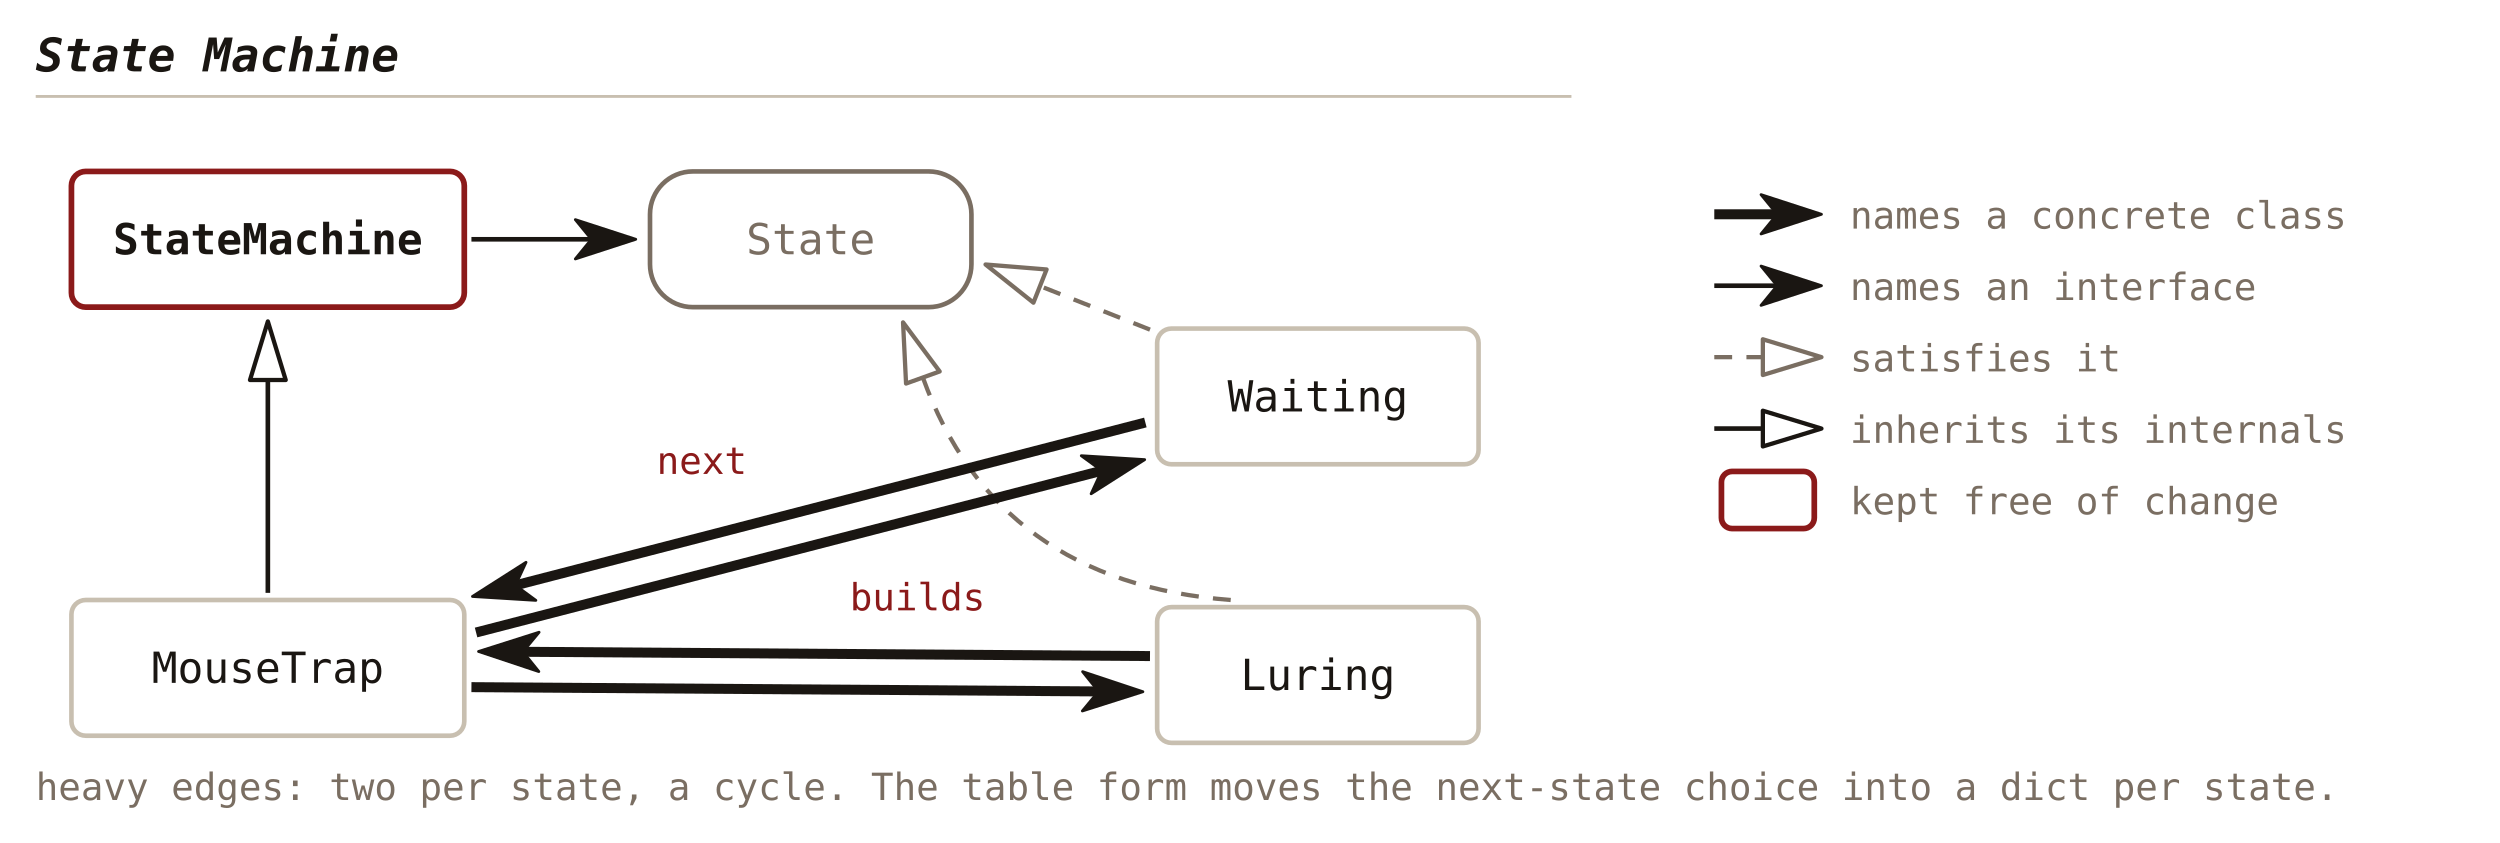
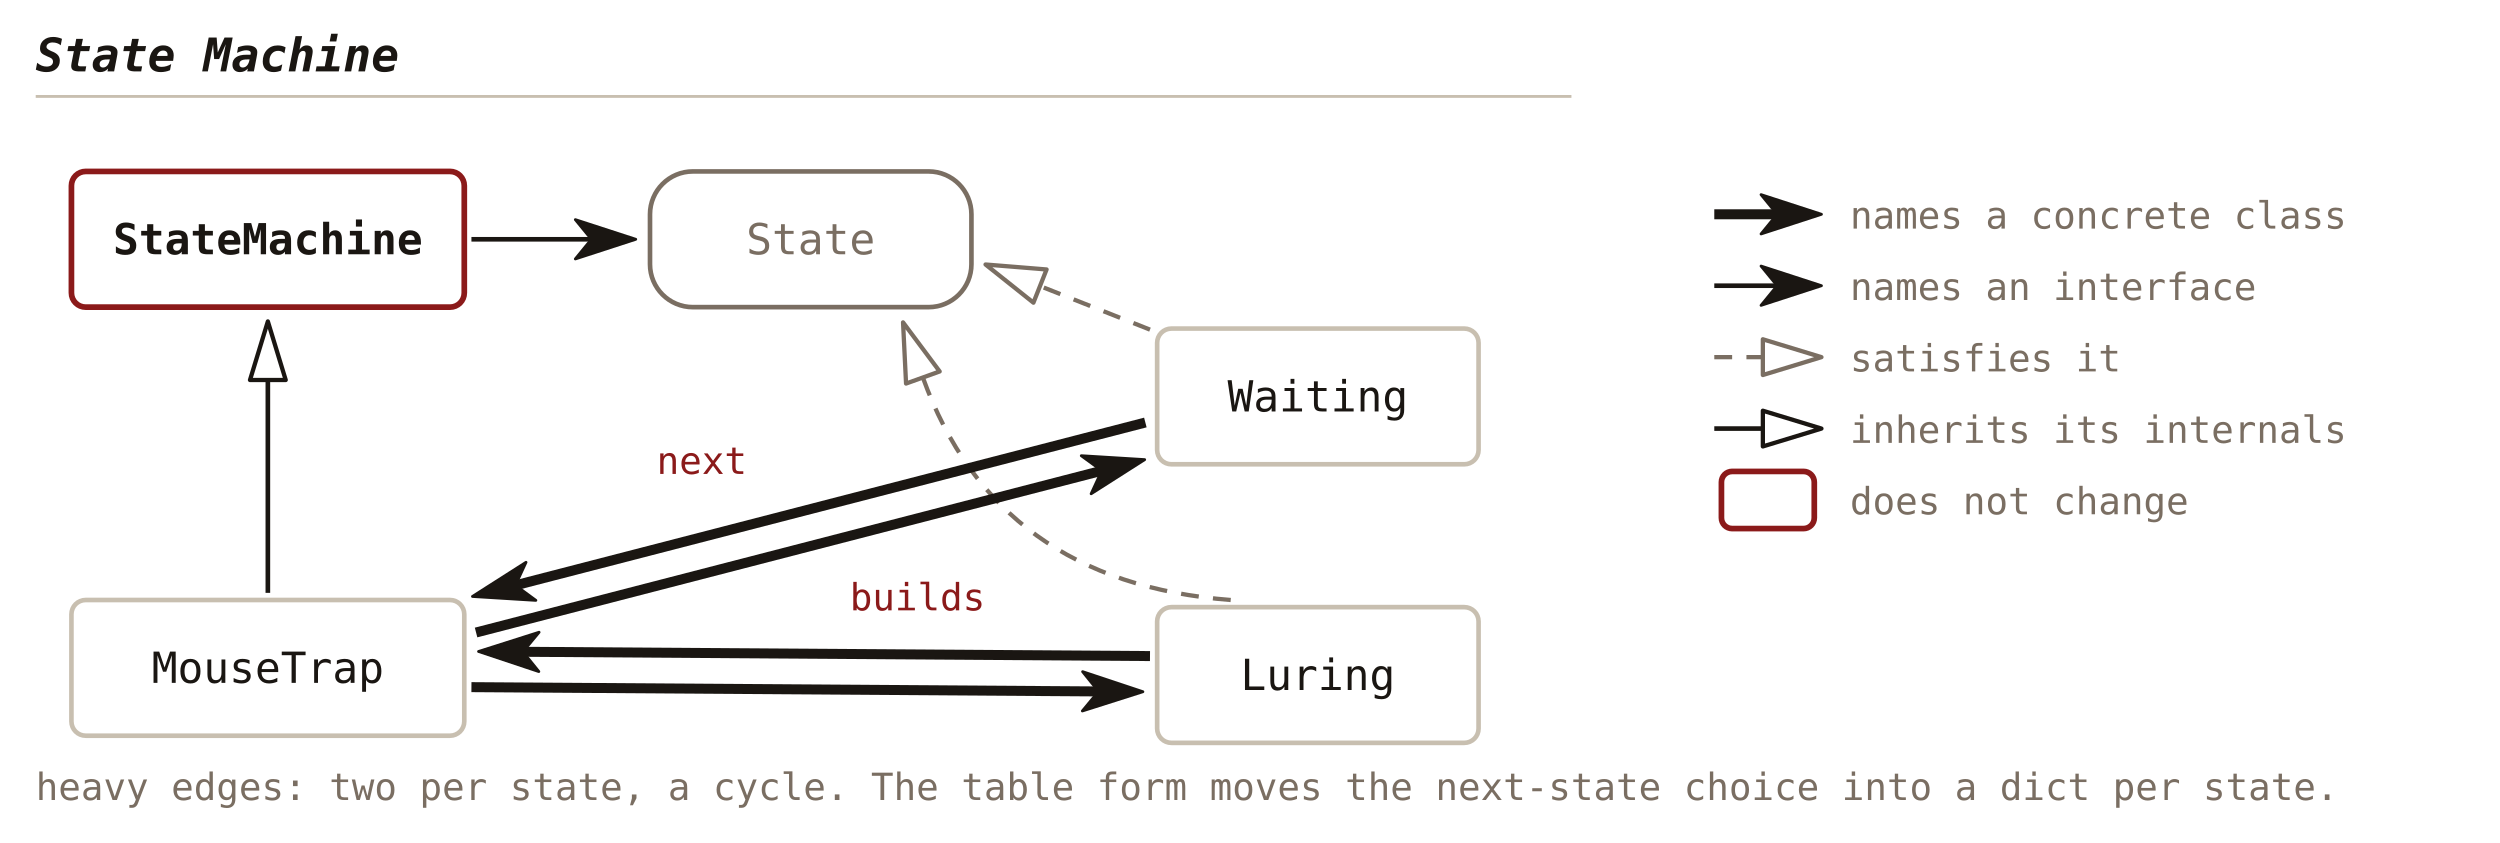
<svg xmlns="http://www.w3.org/2000/svg" viewBox="0 0 700 236" font-family="'JetBrains Mono', Consolas, monospace">
  <defs>
    <marker id="c31-solid" viewBox="0 0 18 12" refX="5" refY="6" markerWidth="18" markerHeight="12" orient="auto" markerUnits="userSpaceOnUse">
      <path d="M0.5,0.5 L17.4,6 L0.5,11.5 L5,6 Z" fill="#1a1612" stroke="#1a1612" stroke-width="0.8" stroke-linejoin="round" />
    </marker>
    <marker id="c31-hollow" viewBox="0 0 18 12" refX="1" refY="6" markerWidth="18" markerHeight="12" orient="auto" markerUnits="userSpaceOnUse">
      <path d="M1,1 L17.4,6 L1,11 Z" fill="none" stroke="#1a1612" stroke-width="1.2" stroke-linejoin="round" />
    </marker>
    <marker id="c31-hollow-muted" viewBox="0 0 18 12" refX="1" refY="6" markerWidth="18" markerHeight="12" orient="auto" markerUnits="userSpaceOnUse">
      <path d="M1,1 L17.4,6 L1,11 Z" fill="none" stroke="#7a6e62" stroke-width="1.2" stroke-linejoin="round" />
    </marker>
  </defs>
  <text x="10" y="20" font-size="13" font-weight="bold" font-style="italic" fill="#1a1612" text-anchor="start">State Machine</text>
  <line x1="10" y1="27" x2="440" y2="27" stroke="#c8bfb0" stroke-width="0.8" />
  <rect x="20" y="48" width="110" height="38" fill="none" stroke="#8b1a1a" stroke-width="1.6" rx="4" />
  <text x="75.0" y="71.2" font-size="12" font-weight="bold" fill="#1a1612" text-anchor="middle">StateMachine</text>
  <rect x="182" y="48" width="90" height="38" fill="none" stroke="#7a6e62" stroke-width="1.3" rx="12" />
  <text x="227.0" y="71.2" font-size="12" fill="#7a6e62" text-anchor="middle">State</text>
  <rect x="20" y="168" width="110" height="38" fill="none" stroke="#c8bfb0" stroke-width="1.3" rx="4" />
  <text x="75.0" y="191.2" font-size="12" fill="#1a1612" text-anchor="middle">MouseTrap</text>
  <rect x="324" y="92" width="90" height="38" fill="none" stroke="#c8bfb0" stroke-width="1.3" rx="4" />
  <text x="369.0" y="115.2" font-size="12" fill="#1a1612" text-anchor="middle">Waiting</text>
  <rect x="324" y="170" width="90" height="38" fill="none" stroke="#c8bfb0" stroke-width="1.3" rx="4" />
  <text x="369.0" y="193.2" font-size="12" fill="#1a1612" text-anchor="middle">Luring</text>
  <line x1="132.0" y1="67.0" x2="165.6" y2="67.0" stroke="#1a1612" stroke-width="1.3" marker-end="url(#c31-solid)" />
  <line x1="75.0" y1="166.0" x2="75.0" y2="106.4" stroke="#1a1612" stroke-width="1.3" marker-end="url(#c31-hollow)" />
  <line x1="322.0" y1="92.3" x2="291.2" y2="80.1" stroke="#7a6e62" stroke-width="1.2" stroke-dasharray="5,4" marker-end="url(#c31-hollow-muted)" />
  <path d="M344.6,168.0 Q279.0,163.0 258.4,105.7" fill="none" stroke="#7a6e62" stroke-width="1.2" stroke-dasharray="5,4" marker-end="url(#c31-hollow-muted)" />
  <line x1="320.7" y1="118.3" x2="144.3" y2="163.9" stroke="#1a1612" stroke-width="2.8" marker-end="url(#c31-solid)" />
  <text x="196.5" y="132.7" font-size="10.5" fill="#8b1a1a" text-anchor="middle">next</text>
  <line x1="133.3" y1="177.1" x2="308.5" y2="131.8" stroke="#1a1612" stroke-width="2.8" marker-end="url(#c31-solid)" />
  <text x="256.9" y="170.9" font-size="10.5" fill="#8b1a1a" text-anchor="middle">builds</text>
  <line x1="322.0" y1="183.7" x2="146.4" y2="182.5" stroke="#1a1612" stroke-width="2.8" marker-end="url(#c31-solid)" />
  <line x1="132.0" y1="192.4" x2="307.6" y2="193.6" stroke="#1a1612" stroke-width="2.8" marker-end="url(#c31-solid)" />
  <text x="10" y="224" font-size="10.5" fill="#7a6e62" text-anchor="start">heavy edges: two per state, a cycle. The table form moves the next-state choice into a dict per state.</text>
  <line class="legend" x1="480" y1="60" x2="497.6" y2="60" stroke="#1a1612" stroke-width="2.8" marker-end="url(#c31-solid)" />
  <text x="518" y="64" font-size="10.5" fill="#7a6e62" text-anchor="start">names a concrete class</text>
  <line class="legend" x1="480" y1="80" x2="497.6" y2="80" stroke="#1a1612" stroke-width="1.3" marker-end="url(#c31-solid)" />
  <text x="518" y="84" font-size="10.5" fill="#7a6e62" text-anchor="start">names an interface</text>
  <line class="legend" x1="480" y1="100" x2="493.6" y2="100" stroke="#7a6e62" stroke-width="1.2" stroke-dasharray="5,4" marker-end="url(#c31-hollow-muted)" />
  <text x="518" y="104" font-size="10.5" fill="#7a6e62" text-anchor="start">satisfies it</text>
  <line class="legend" x1="480" y1="120" x2="493.6" y2="120" stroke="#1a1612" stroke-width="1.3" marker-end="url(#c31-hollow)" />
  <text x="518" y="124" font-size="10.5" fill="#7a6e62" text-anchor="start">inherits its internals</text>
  <rect x="482" y="132" width="26" height="16" fill="none" stroke="#8b1a1a" stroke-width="1.6" rx="3" />
-   <text x="518" y="144" font-size="10.5" fill="#7a6e62" text-anchor="start">kept free of change</text>
+   <text x="518" y="144" font-size="10.5" fill="#7a6e62" text-anchor="start">does not change</text>
</svg>
